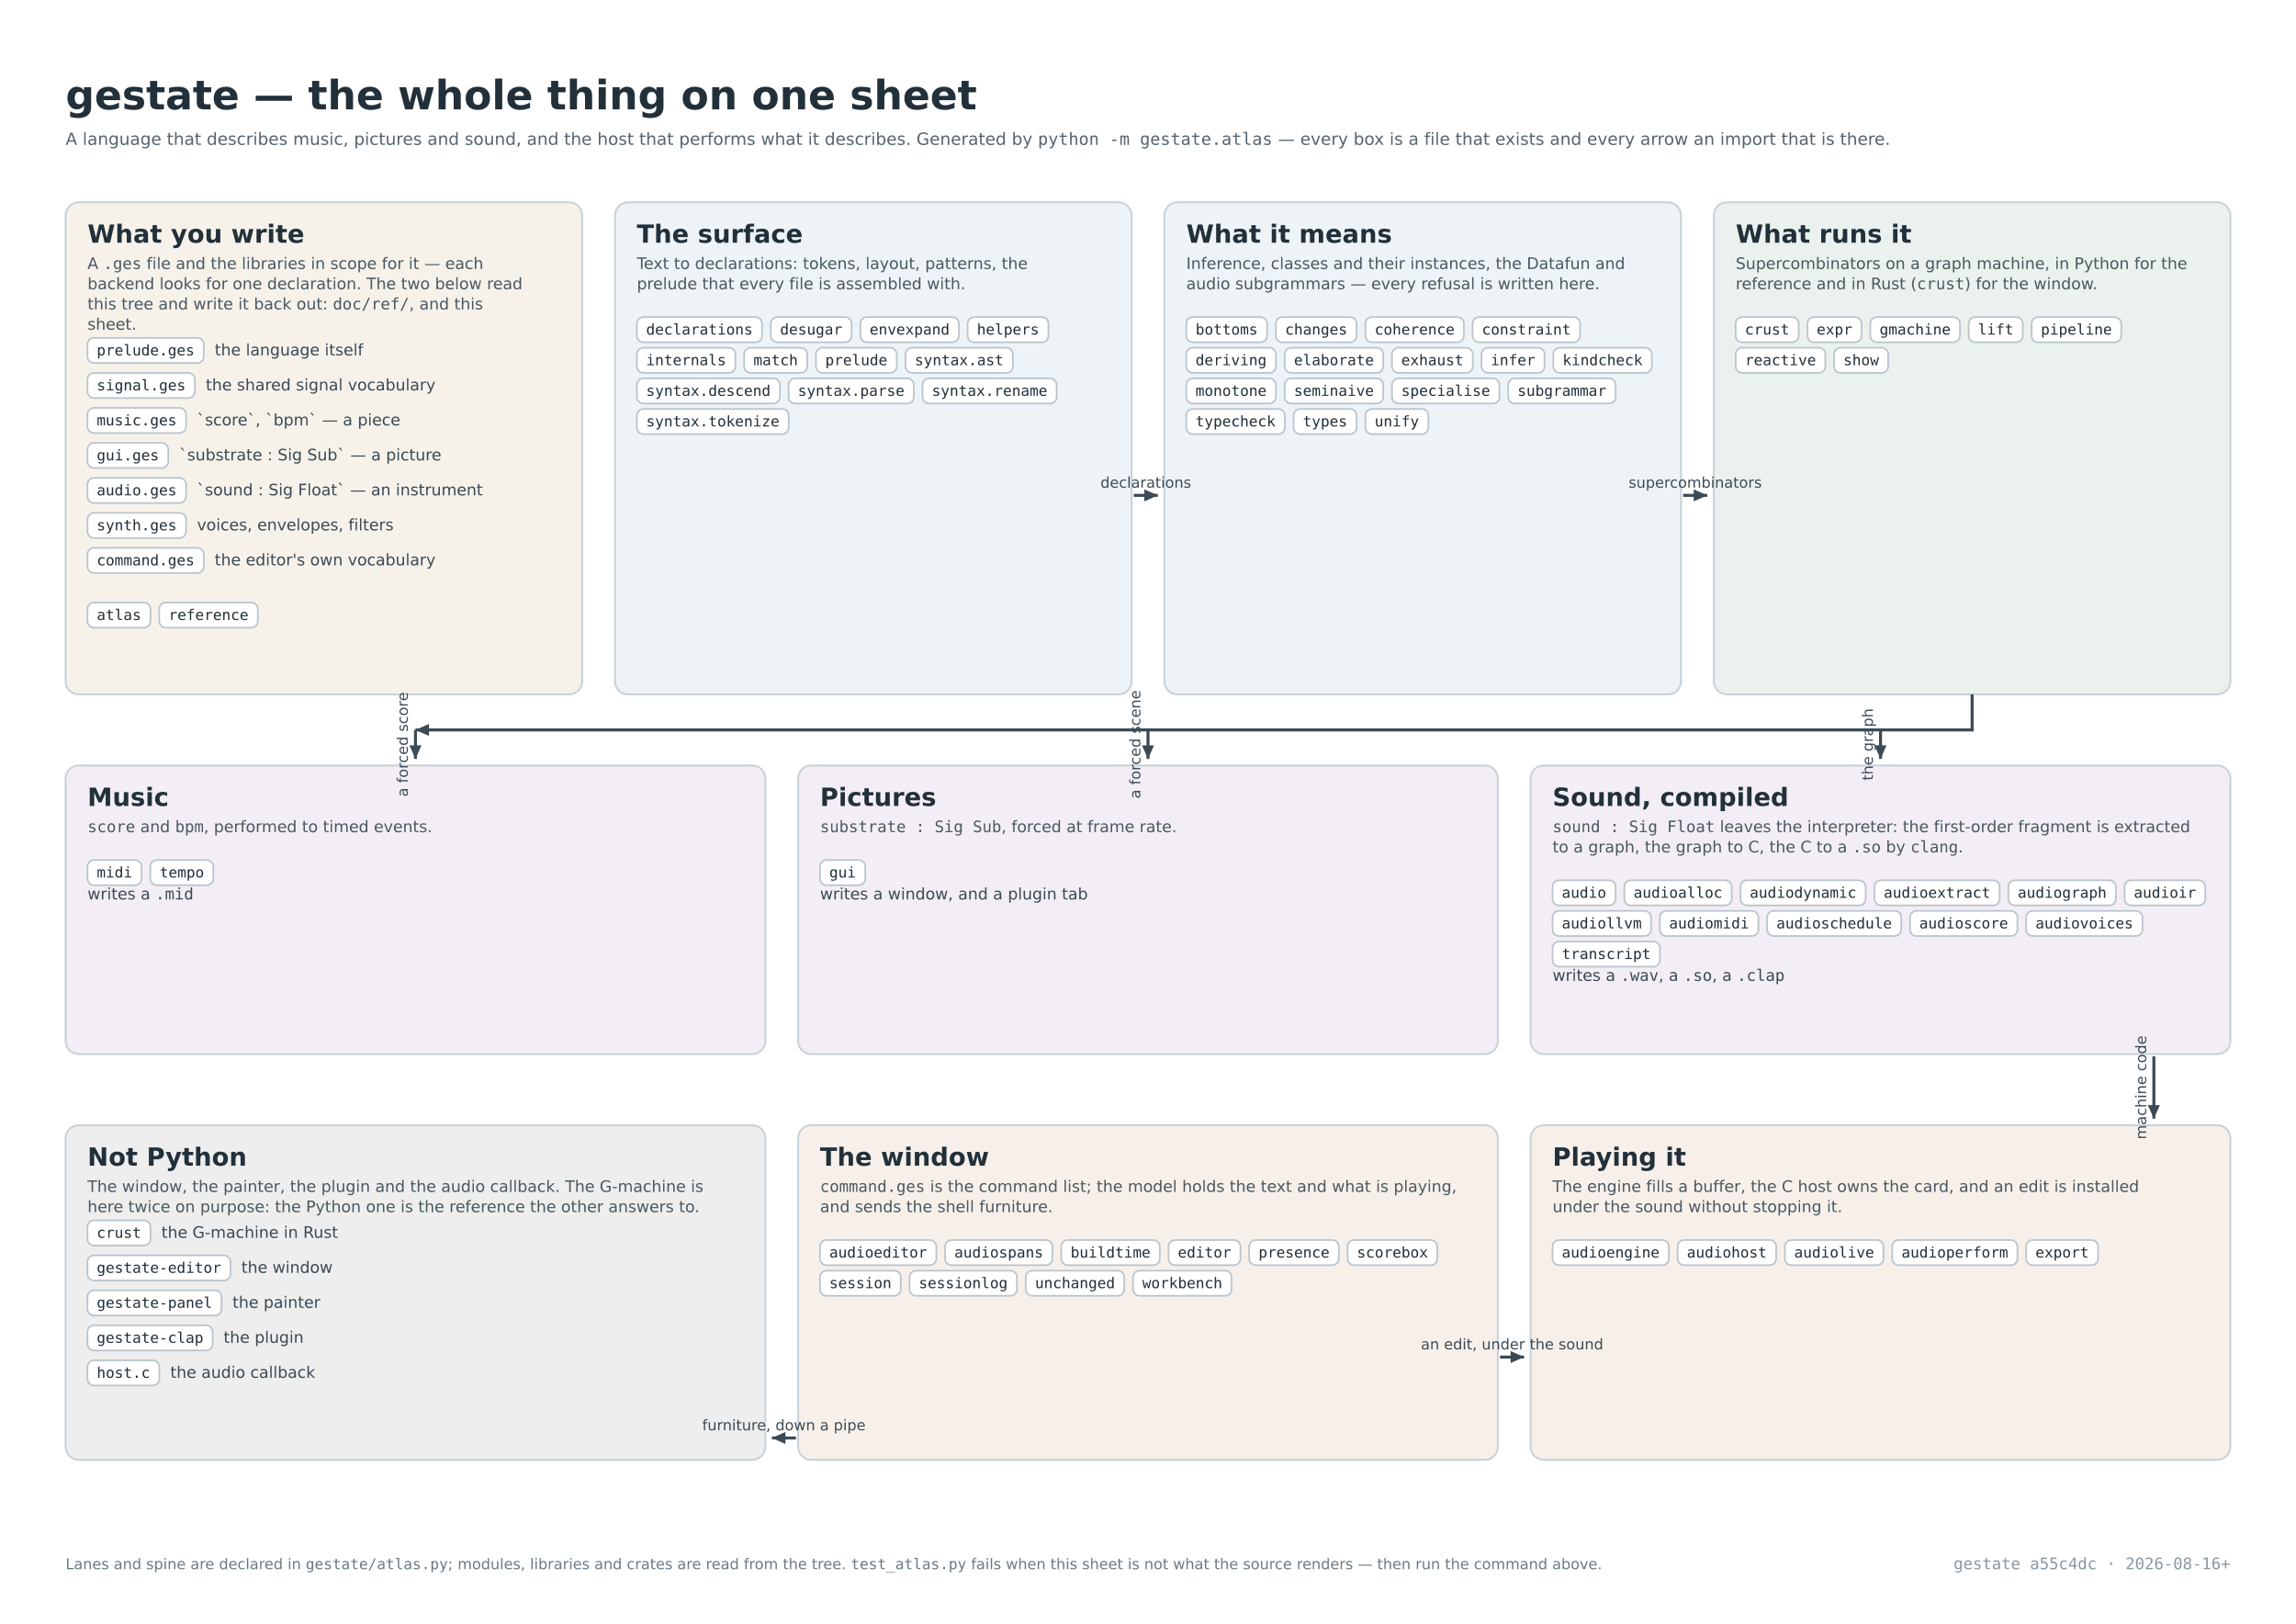
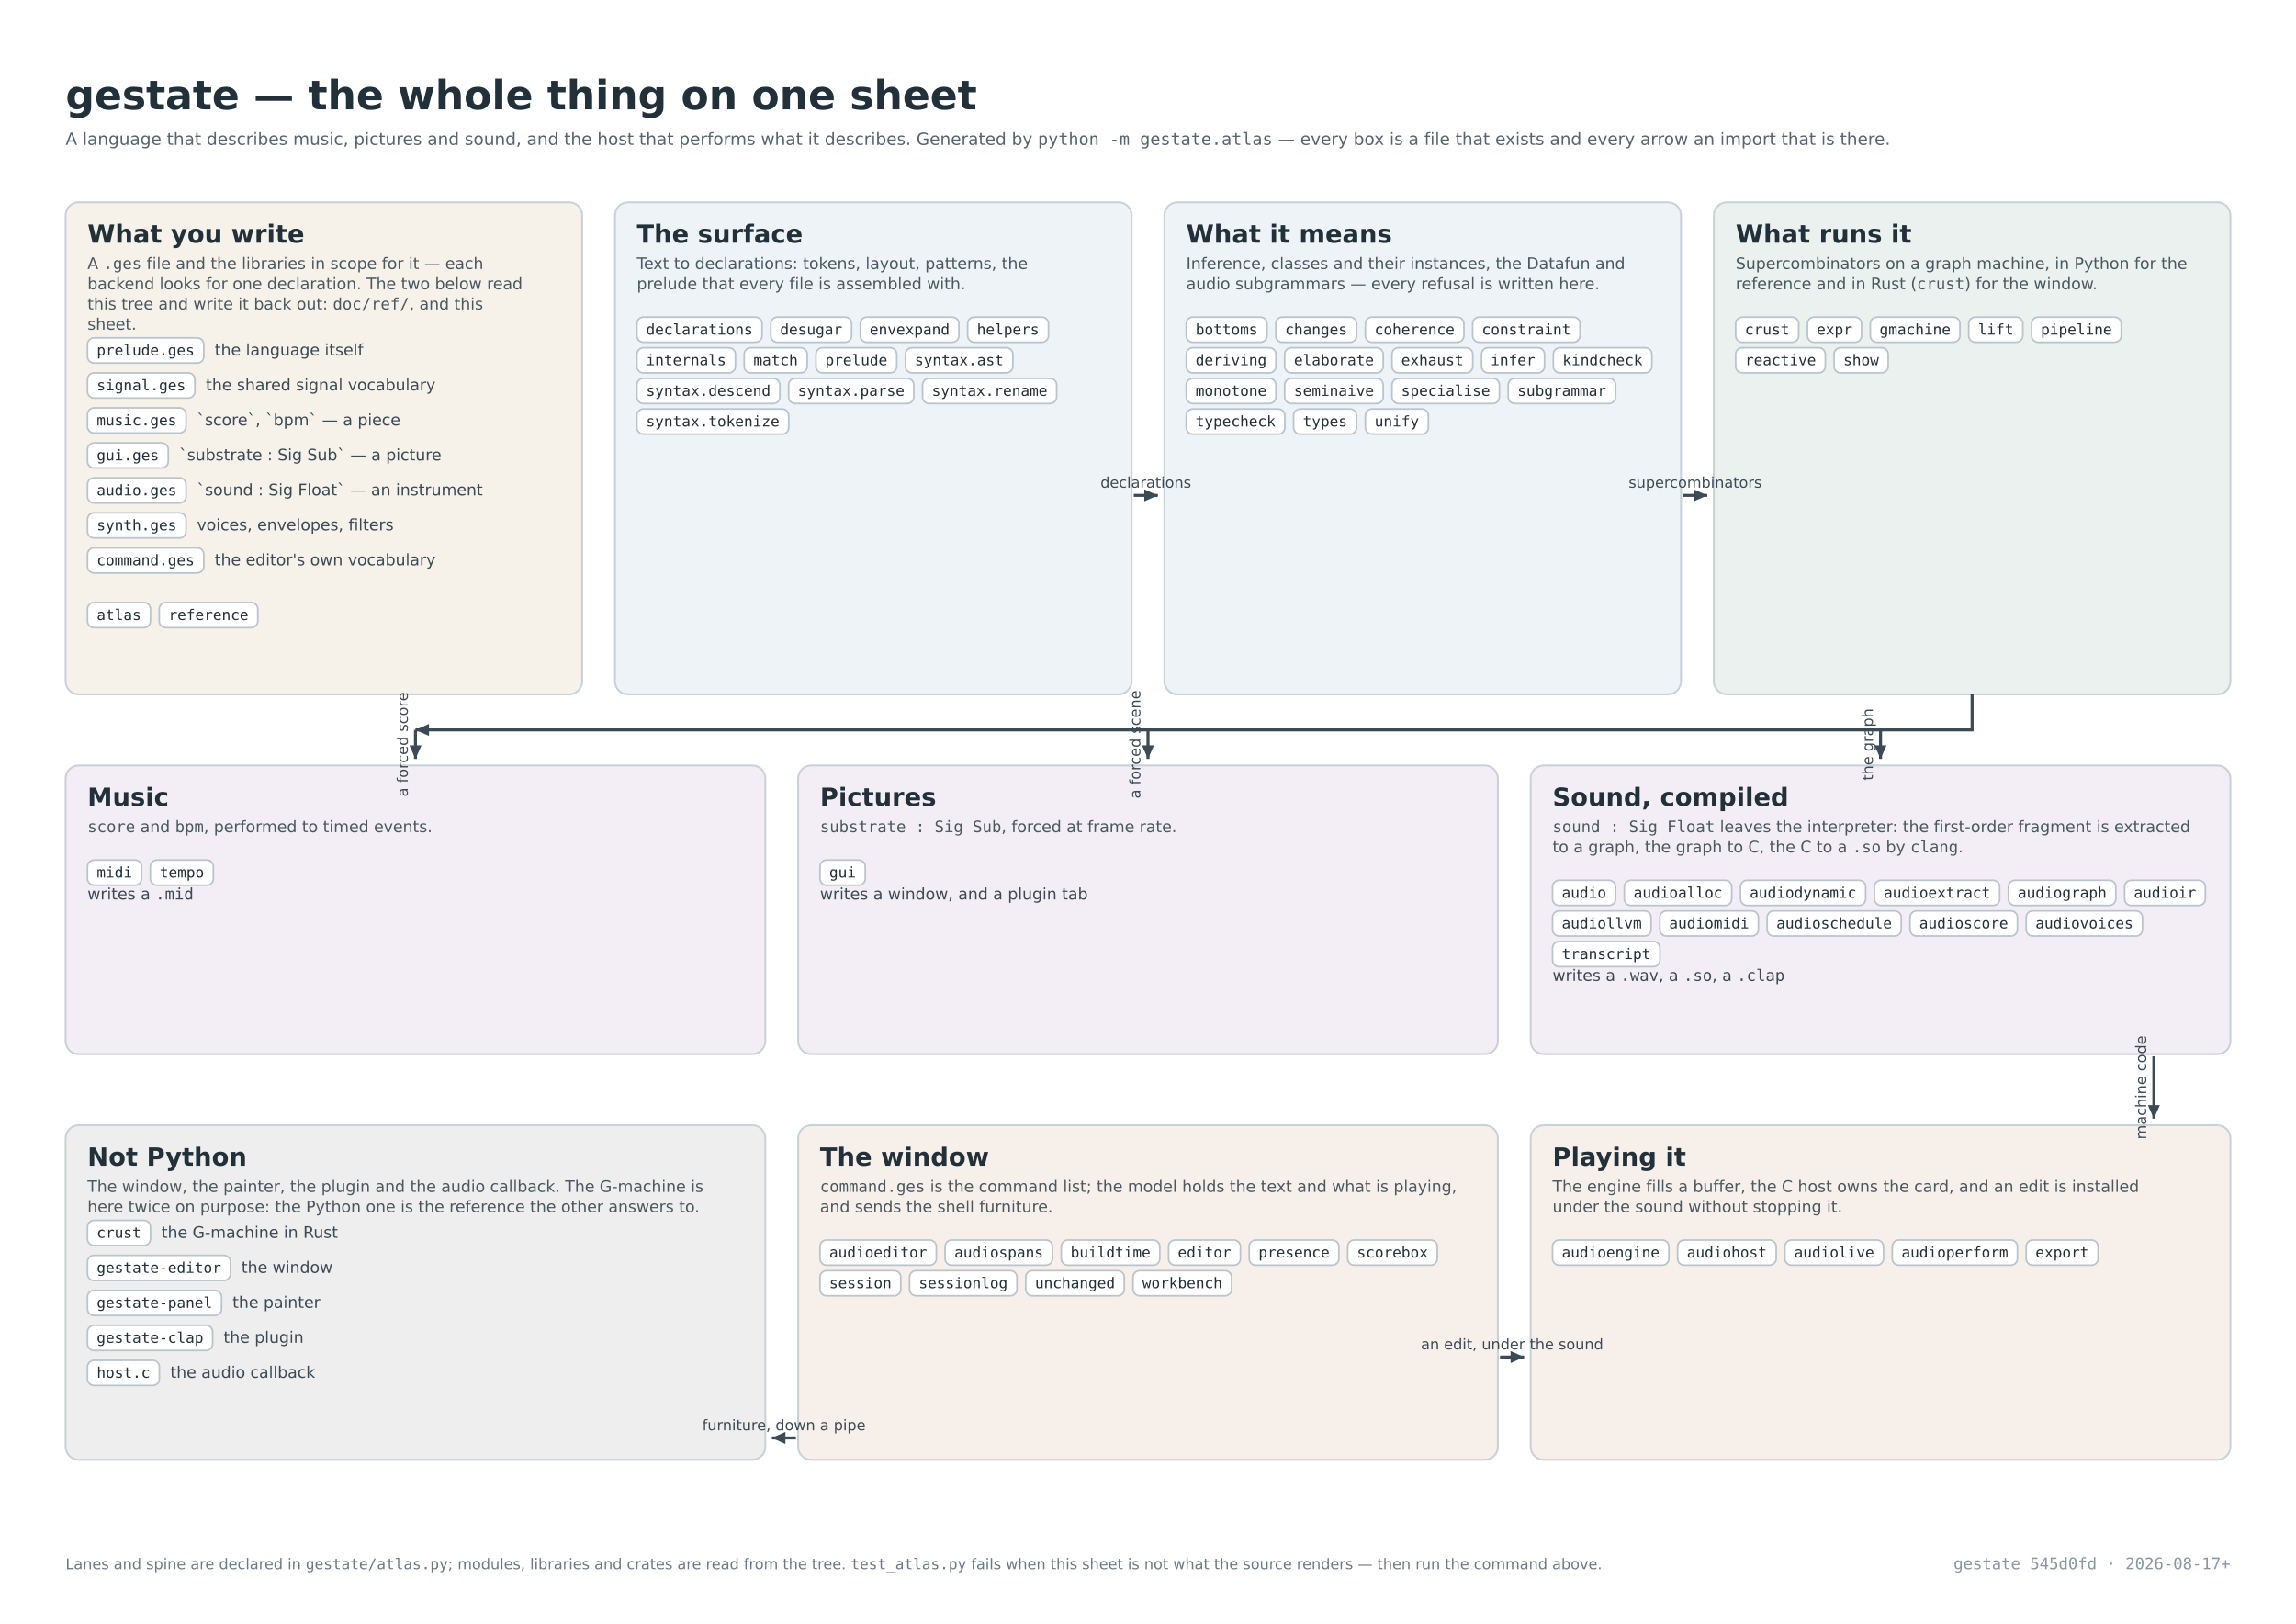
<svg xmlns="http://www.w3.org/2000/svg" width="420mm" height="297mm" viewBox="0 0 420 297">
  <defs>
    <marker id="tip" viewBox="0 0 10 10" refX="9" refY="5" markerWidth="5" markerHeight="5" orient="auto-start-reverse">
      <path d="M 0 1 L 9 5 L 0 9 z" fill="#3b4a55" />
    </marker>
  </defs>
  <style>
  text { font-family: 'DejaVu Sans', Verdana, sans-serif; fill: #22303a; }
  .mono, .chiptext { font-family: 'DejaVu Sans Mono', Consolas, monospace; }
  .title { font-size: 7.4px; font-weight: 700; }
  .subtitle { font-size: 3.1px; fill: #55646e; }
  .foot { font-size: 2.7px; fill: #6b7982; }
  .stamp { font-size: 2.9px; fill: #8a97a0; text-anchor: end; font-family: 'DejaVu Sans Mono', Consolas, monospace; }
  .lane { stroke: #c9d2d8; stroke-width: 0.35; }
  .lanetitle { font-size: 4.6px; font-weight: 700; }
  .step { font-size: 3.6px; font-weight: 700; }
  .stepnum { font-size: 3.2px; fill: #93a2ab; }
  .home { font-size: 2.6px; fill: #6b7982; text-anchor: end; }
  .refuses { font-size: 2.6px; fill: #8a5a5a; }
  .note { font-size: 2.9px; fill: #4a5860; }
  .extra { font-size: 2.9px; fill: #3b4a55; }
  .chip { fill: #ffffff; stroke: #b9c4cc; stroke-width: 0.3; }
  .chiptext { font-size: 2.7px; text-anchor: middle; }
  .edge { stroke: #3b4a55; stroke-width: 0.55; fill: none; }
  .edgetext { font-size: 2.7px; fill: #3b4a55; text-anchor: middle; }
</style>
  <rect x="0" y="0" width="420" height="297" fill="#ffffff" />
  <text class="title" x="12.00" y="20.00">gestate — the whole thing on one sheet</text>
  <text class="subtitle" x="12.00" y="26.50">A language that describes music, pictures and sound, and the host that performs what it describes. Generated by <tspan class="mono">python -m gestate.atlas</tspan> — every box is a file that exists and every arrow an import that is there.</text>
  <text class="foot" x="12.00" y="287.00">Lanes and spine are declared in <tspan class="mono">gestate/atlas.py</tspan>; modules, libraries and crates are read from the tree. <tspan class="mono">test_atlas.py</tspan> fails when this sheet is not what the source renders — then run the command above.</text>
-   <text class="stamp" x="408.00" y="287.00">gestate a55c4dc · 2026-08-16+</text>
+   <text class="stamp" x="408.00" y="287.00">gestate 545d0fd · 2026-08-17+</text>
  <rect class="lane" x="12.00" y="37.00" width="94.50" height="90.00" rx="2.4" style="fill:#f6f2ea" />
  <text class="lanetitle" x="16.00" y="44.40">What you write</text>
  <text class="note" x="16.00" y="49.20">A <tspan class="mono">.ges</tspan> file and the libraries in scope for it — each</text>
  <text class="note" x="16.00" y="52.90">backend looks for one declaration. The two below read</text>
  <text class="note" x="16.00" y="56.60">this tree and write it back out: <tspan class="mono">doc/ref/</tspan>, and this</text>
  <text class="note" x="16.00" y="60.30">sheet.</text>
  <rect class="chip" x="16.00" y="61.80" width="21.28" height="4.6" rx="1.2" />
  <text class="chiptext" x="26.64" y="65.00">prelude.ges</text>
  <text class="extra" x="39.28" y="65.00">the language itself</text>
  <rect class="chip" x="16.00" y="68.20" width="19.65" height="4.6" rx="1.2" />
  <text class="chiptext" x="25.83" y="71.40">signal.ges</text>
  <text class="extra" x="37.65" y="71.40">the shared signal vocabulary</text>
  <rect class="chip" x="16.00" y="74.60" width="18.03" height="4.6" rx="1.2" />
  <text class="chiptext" x="25.01" y="77.80">music.ges</text>
  <text class="extra" x="36.03" y="77.80">`score`, `bpm` — a piece</text>
  <rect class="chip" x="16.00" y="81.00" width="14.78" height="4.6" rx="1.2" />
  <text class="chiptext" x="23.39" y="84.20">gui.ges</text>
  <text class="extra" x="32.78" y="84.20">`substrate : Sig Sub` — a picture</text>
  <rect class="chip" x="16.00" y="87.40" width="18.03" height="4.6" rx="1.2" />
  <text class="chiptext" x="25.01" y="90.60">audio.ges</text>
  <text class="extra" x="36.03" y="90.60">`sound : Sig Float` — an instrument</text>
  <rect class="chip" x="16.00" y="93.80" width="18.03" height="4.6" rx="1.2" />
  <text class="chiptext" x="25.01" y="97.00">synth.ges</text>
  <text class="extra" x="36.03" y="97.00">voices, envelopes, filters</text>
  <rect class="chip" x="16.00" y="100.20" width="21.28" height="4.6" rx="1.2" />
  <text class="chiptext" x="26.64" y="103.40">command.ges</text>
  <text class="extra" x="39.28" y="103.40">the editor's own vocabulary</text>
  <rect class="chip" x="16.00" y="110.20" width="11.53" height="4.6" rx="1.2" />
  <text class="chiptext" x="21.76" y="113.40">atlas</text>
  <rect class="chip" x="29.13" y="110.20" width="18.03" height="4.6" rx="1.2" />
  <text class="chiptext" x="38.14" y="113.40">reference</text>
  <rect class="lane" x="112.50" y="37.00" width="94.50" height="90.00" rx="2.4" style="fill:#eef3f7" />
  <text class="lanetitle" x="116.50" y="44.40">The surface</text>
  <text class="note" x="116.50" y="49.20">Text to declarations: tokens, layout, patterns, the</text>
  <text class="note" x="116.50" y="52.90">prelude that every file is assembled with.</text>
  <rect class="chip" x="116.50" y="58.00" width="22.90" height="4.6" rx="1.2" />
  <text class="chiptext" x="127.95" y="61.20">declarations</text>
  <rect class="chip" x="141.00" y="58.00" width="14.78" height="4.6" rx="1.2" />
  <text class="chiptext" x="148.39" y="61.20">desugar</text>
  <rect class="chip" x="157.38" y="58.00" width="18.03" height="4.6" rx="1.2" />
  <text class="chiptext" x="166.40" y="61.20">envexpand</text>
  <rect class="chip" x="177.01" y="58.00" width="14.78" height="4.6" rx="1.2" />
  <text class="chiptext" x="184.40" y="61.20">helpers</text>
  <rect class="chip" x="116.50" y="63.60" width="18.03" height="4.6" rx="1.2" />
  <text class="chiptext" x="125.51" y="66.80">internals</text>
  <rect class="chip" x="136.13" y="63.60" width="11.53" height="4.6" rx="1.2" />
  <text class="chiptext" x="141.89" y="66.80">match</text>
  <rect class="chip" x="149.26" y="63.60" width="14.78" height="4.6" rx="1.2" />
  <text class="chiptext" x="156.64" y="66.80">prelude</text>
  <rect class="chip" x="165.63" y="63.60" width="19.65" height="4.6" rx="1.2" />
  <text class="chiptext" x="175.46" y="66.80">syntax.ast</text>
  <rect class="chip" x="116.50" y="69.20" width="26.16" height="4.6" rx="1.2" />
  <text class="chiptext" x="129.58" y="72.40">syntax.descend</text>
  <rect class="chip" x="144.26" y="69.20" width="22.90" height="4.6" rx="1.2" />
  <text class="chiptext" x="155.71" y="72.40">syntax.parse</text>
  <rect class="chip" x="168.76" y="69.20" width="24.53" height="4.6" rx="1.2" />
  <text class="chiptext" x="181.03" y="72.40">syntax.rename</text>
  <rect class="chip" x="116.50" y="74.80" width="27.78" height="4.6" rx="1.2" />
  <text class="chiptext" x="130.39" y="78.00">syntax.tokenize</text>
  <rect class="lane" x="213.00" y="37.00" width="94.50" height="90.00" rx="2.4" style="fill:#eef3f7" />
  <text class="lanetitle" x="217.00" y="44.40">What it means</text>
  <text class="note" x="217.00" y="49.20">Inference, classes and their instances, the Datafun and</text>
  <text class="note" x="217.00" y="52.90">audio subgrammars — every refusal is written here.</text>
  <rect class="chip" x="217.00" y="58.00" width="14.78" height="4.6" rx="1.2" />
  <text class="chiptext" x="224.39" y="61.20">bottoms</text>
  <rect class="chip" x="233.38" y="58.00" width="14.78" height="4.6" rx="1.2" />
  <text class="chiptext" x="240.77" y="61.20">changes</text>
  <rect class="chip" x="249.76" y="58.00" width="18.03" height="4.6" rx="1.2" />
  <text class="chiptext" x="258.77" y="61.20">coherence</text>
  <rect class="chip" x="269.38" y="58.00" width="19.65" height="4.6" rx="1.2" />
  <text class="chiptext" x="279.21" y="61.20">constraint</text>
  <rect class="chip" x="217.00" y="63.60" width="16.40" height="4.6" rx="1.2" />
  <text class="chiptext" x="225.20" y="66.80">deriving</text>
  <rect class="chip" x="235.00" y="63.60" width="18.03" height="4.6" rx="1.2" />
  <text class="chiptext" x="244.02" y="66.80">elaborate</text>
  <rect class="chip" x="254.63" y="63.60" width="14.78" height="4.6" rx="1.2" />
  <text class="chiptext" x="262.02" y="66.80">exhaust</text>
  <rect class="chip" x="271.01" y="63.60" width="11.53" height="4.6" rx="1.2" />
  <text class="chiptext" x="276.77" y="66.80">infer</text>
  <rect class="chip" x="284.14" y="63.60" width="18.03" height="4.6" rx="1.2" />
  <text class="chiptext" x="293.15" y="66.80">kindcheck</text>
  <rect class="chip" x="217.00" y="69.20" width="16.40" height="4.6" rx="1.2" />
  <text class="chiptext" x="225.20" y="72.40">monotone</text>
  <rect class="chip" x="235.00" y="69.20" width="18.03" height="4.6" rx="1.2" />
  <text class="chiptext" x="244.02" y="72.40">seminaive</text>
  <rect class="chip" x="254.63" y="69.20" width="19.65" height="4.6" rx="1.2" />
  <text class="chiptext" x="264.46" y="72.40">specialise</text>
  <rect class="chip" x="275.89" y="69.20" width="19.65" height="4.6" rx="1.2" />
  <text class="chiptext" x="285.71" y="72.40">subgrammar</text>
  <rect class="chip" x="217.00" y="74.80" width="18.03" height="4.6" rx="1.2" />
  <text class="chiptext" x="226.01" y="78.00">typecheck</text>
  <rect class="chip" x="236.63" y="74.80" width="11.53" height="4.6" rx="1.2" />
  <text class="chiptext" x="242.39" y="78.00">types</text>
  <rect class="chip" x="249.76" y="74.80" width="11.53" height="4.6" rx="1.2" />
  <text class="chiptext" x="255.52" y="78.00">unify</text>
  <rect class="lane" x="313.50" y="37.00" width="94.50" height="90.00" rx="2.4" style="fill:#eaf1ee" />
  <text class="lanetitle" x="317.50" y="44.40">What runs it</text>
  <text class="note" x="317.50" y="49.20">Supercombinators on a graph machine, in Python for the</text>
  <text class="note" x="317.50" y="52.90">reference and in Rust (<tspan class="mono">crust</tspan>) for the window.</text>
  <rect class="chip" x="317.50" y="58.00" width="11.53" height="4.6" rx="1.2" />
  <text class="chiptext" x="323.26" y="61.20">crust</text>
  <rect class="chip" x="330.63" y="58.00" width="9.90" height="4.6" rx="1.2" />
  <text class="chiptext" x="335.58" y="61.20">expr</text>
  <rect class="chip" x="342.13" y="58.00" width="16.40" height="4.6" rx="1.2" />
  <text class="chiptext" x="350.33" y="61.20">gmachine</text>
  <rect class="chip" x="360.13" y="58.00" width="9.90" height="4.6" rx="1.2" />
  <text class="chiptext" x="365.08" y="61.20">lift</text>
  <rect class="chip" x="371.63" y="58.00" width="16.40" height="4.6" rx="1.2" />
  <text class="chiptext" x="379.83" y="61.20">pipeline</text>
  <rect class="chip" x="317.50" y="63.60" width="16.40" height="4.6" rx="1.2" />
  <text class="chiptext" x="325.70" y="66.80">reactive</text>
  <rect class="chip" x="335.50" y="63.60" width="9.90" height="4.6" rx="1.2" />
  <text class="chiptext" x="340.45" y="66.80">show</text>
  <rect class="lane" x="12.00" y="140.00" width="128.00" height="52.80" rx="2.4" style="fill:#f3eef5" />
  <text class="lanetitle" x="16.00" y="147.40">Music</text>
  <text class="note" x="16.00" y="152.20">
    <tspan class="mono">score</tspan> and <tspan class="mono">bpm</tspan>, performed to timed events.</text>
  <rect class="chip" x="16.00" y="157.30" width="9.90" height="4.6" rx="1.2" />
  <text class="chiptext" x="20.95" y="160.50">midi</text>
  <rect class="chip" x="27.50" y="157.30" width="11.53" height="4.6" rx="1.2" />
  <text class="chiptext" x="33.27" y="160.50">tempo</text>
  <text class="extra" x="16.00" y="164.50">writes a <tspan class="mono">.mid</tspan>
  </text>
  <rect class="lane" x="146.00" y="140.00" width="128.00" height="52.80" rx="2.4" style="fill:#f3eef5" />
  <text class="lanetitle" x="150.00" y="147.40">Pictures</text>
  <text class="note" x="150.00" y="152.20">
    <tspan class="mono">substrate : Sig Sub</tspan>, forced at frame rate.</text>
  <rect class="chip" x="150.00" y="157.30" width="8.28" height="4.6" rx="1.2" />
  <text class="chiptext" x="154.14" y="160.50">gui</text>
  <text class="extra" x="150.00" y="164.50">writes a window, and a plugin tab</text>
  <rect class="lane" x="280.00" y="140.00" width="128.00" height="52.80" rx="2.4" style="fill:#f3eef5" />
  <text class="lanetitle" x="284.00" y="147.40">Sound, compiled</text>
  <text class="note" x="284.00" y="152.20">
    <tspan class="mono">sound : Sig Float</tspan> leaves the interpreter: the first-order fragment is extracted</text>
  <text class="note" x="284.00" y="155.90">to a graph, the graph to C, the C to a <tspan class="mono">.so</tspan> by <tspan class="mono">clang</tspan>.</text>
  <rect class="chip" x="284.00" y="161.00" width="11.53" height="4.6" rx="1.2" />
  <text class="chiptext" x="289.76" y="164.20">audio</text>
  <rect class="chip" x="297.13" y="161.00" width="19.65" height="4.6" rx="1.2" />
  <text class="chiptext" x="306.95" y="164.20">audioalloc</text>
  <rect class="chip" x="318.38" y="161.00" width="22.90" height="4.6" rx="1.2" />
  <text class="chiptext" x="329.83" y="164.20">audiodynamic</text>
  <rect class="chip" x="342.89" y="161.00" width="22.90" height="4.6" rx="1.2" />
  <text class="chiptext" x="354.34" y="164.20">audioextract</text>
  <rect class="chip" x="367.39" y="161.00" width="19.65" height="4.6" rx="1.2" />
  <text class="chiptext" x="377.22" y="164.20">audiograph</text>
  <rect class="chip" x="388.64" y="161.00" width="14.78" height="4.6" rx="1.2" />
  <text class="chiptext" x="396.03" y="164.20">audioir</text>
  <rect class="chip" x="284.00" y="166.60" width="18.03" height="4.6" rx="1.2" />
  <text class="chiptext" x="293.01" y="169.80">audiollvm</text>
  <rect class="chip" x="303.63" y="166.60" width="18.03" height="4.6" rx="1.2" />
  <text class="chiptext" x="312.64" y="169.80">audiomidi</text>
  <rect class="chip" x="323.26" y="166.60" width="24.53" height="4.6" rx="1.2" />
  <text class="chiptext" x="335.52" y="169.80">audioschedule</text>
  <rect class="chip" x="349.39" y="166.60" width="19.65" height="4.6" rx="1.2" />
  <text class="chiptext" x="359.21" y="169.80">audioscore</text>
  <rect class="chip" x="370.64" y="166.60" width="21.28" height="4.6" rx="1.2" />
  <text class="chiptext" x="381.28" y="169.80">audiovoices</text>
  <rect class="chip" x="284.00" y="172.20" width="19.65" height="4.6" rx="1.2" />
  <text class="chiptext" x="293.83" y="175.40">transcript</text>
  <text class="extra" x="284.00" y="179.40">writes a <tspan class="mono">.wav</tspan>, a <tspan class="mono">.so</tspan>, a <tspan class="mono">.clap</tspan>
  </text>
  <rect class="lane" x="12.00" y="205.80" width="128.00" height="61.20" rx="2.4" style="fill:#eeeeee" />
  <text class="lanetitle" x="16.00" y="213.20">Not Python</text>
  <text class="note" x="16.00" y="218.00">The window, the painter, the plugin and the audio callback. The G-machine is</text>
  <text class="note" x="16.00" y="221.70">here twice on purpose: the Python one is the reference the other answers to.</text>
  <rect class="chip" x="16.00" y="223.20" width="11.53" height="4.6" rx="1.2" />
  <text class="chiptext" x="21.76" y="226.40">crust</text>
  <text class="extra" x="29.53" y="226.40">the G-machine in Rust</text>
  <rect class="chip" x="16.00" y="229.60" width="26.16" height="4.6" rx="1.2" />
  <text class="chiptext" x="29.08" y="232.80">gestate-editor</text>
  <text class="extra" x="44.16" y="232.80">the window</text>
  <rect class="chip" x="16.00" y="236.00" width="24.53" height="4.6" rx="1.2" />
  <text class="chiptext" x="28.27" y="239.20">gestate-panel</text>
  <text class="extra" x="42.53" y="239.20">the painter</text>
  <rect class="chip" x="16.00" y="242.40" width="22.90" height="4.6" rx="1.2" />
  <text class="chiptext" x="27.45" y="245.60">gestate-clap</text>
  <text class="extra" x="40.90" y="245.60">the plugin</text>
  <rect class="chip" x="16.00" y="248.80" width="13.15" height="4.6" rx="1.2" />
  <text class="chiptext" x="22.58" y="252.00">host.c</text>
  <text class="extra" x="31.15" y="252.00">the audio callback</text>
  <rect class="lane" x="146.00" y="205.80" width="128.00" height="61.20" rx="2.4" style="fill:#f7f0ea" />
  <text class="lanetitle" x="150.00" y="213.20">The window</text>
  <text class="note" x="150.00" y="218.00">
    <tspan class="mono">command.ges</tspan> is the command list; the model holds the text and what is playing,</text>
  <text class="note" x="150.00" y="221.70">and sends the shell furniture.</text>
  <rect class="chip" x="150.00" y="226.80" width="21.28" height="4.6" rx="1.2" />
  <text class="chiptext" x="160.64" y="230.00">audioeditor</text>
  <rect class="chip" x="172.88" y="226.80" width="19.65" height="4.6" rx="1.2" />
  <text class="chiptext" x="182.71" y="230.00">audiospans</text>
  <rect class="chip" x="194.13" y="226.80" width="18.03" height="4.6" rx="1.2" />
  <text class="chiptext" x="203.15" y="230.00">buildtime</text>
  <rect class="chip" x="213.76" y="226.80" width="13.15" height="4.6" rx="1.2" />
  <text class="chiptext" x="220.34" y="230.00">editor</text>
  <rect class="chip" x="228.51" y="226.80" width="16.40" height="4.6" rx="1.2" />
  <text class="chiptext" x="236.72" y="230.00">presence</text>
  <rect class="chip" x="246.52" y="226.80" width="16.40" height="4.6" rx="1.2" />
  <text class="chiptext" x="254.72" y="230.00">scorebox</text>
  <rect class="chip" x="150.00" y="232.40" width="14.78" height="4.6" rx="1.2" />
  <text class="chiptext" x="157.39" y="235.60">session</text>
  <rect class="chip" x="166.38" y="232.40" width="19.65" height="4.6" rx="1.2" />
  <text class="chiptext" x="176.20" y="235.60">sessionlog</text>
  <rect class="chip" x="187.63" y="232.40" width="18.03" height="4.6" rx="1.2" />
  <text class="chiptext" x="196.65" y="235.60">unchanged</text>
  <rect class="chip" x="207.26" y="232.40" width="18.03" height="4.6" rx="1.2" />
  <text class="chiptext" x="216.27" y="235.60">workbench</text>
  <rect class="lane" x="280.00" y="205.80" width="128.00" height="61.20" rx="2.4" style="fill:#f7f0ea" />
  <text class="lanetitle" x="284.00" y="213.20">Playing it</text>
  <text class="note" x="284.00" y="218.00">The engine fills a buffer, the C host owns the card, and an edit is installed</text>
  <text class="note" x="284.00" y="221.70">under the sound without stopping it.</text>
  <rect class="chip" x="284.00" y="226.80" width="21.28" height="4.6" rx="1.2" />
  <text class="chiptext" x="294.64" y="230.00">audioengine</text>
  <rect class="chip" x="306.88" y="226.80" width="18.03" height="4.6" rx="1.2" />
  <text class="chiptext" x="315.89" y="230.00">audiohost</text>
  <rect class="chip" x="326.51" y="226.80" width="18.03" height="4.6" rx="1.2" />
  <text class="chiptext" x="335.52" y="230.00">audiolive</text>
  <rect class="chip" x="346.14" y="226.80" width="22.90" height="4.6" rx="1.2" />
  <text class="chiptext" x="357.59" y="230.00">audioperform</text>
  <rect class="chip" x="370.64" y="226.80" width="13.15" height="4.6" rx="1.2" />
  <text class="chiptext" x="377.22" y="230.00">export</text>
  <path class="edge" d="M360.75,127.00 L360.75,133.50 L76.00,133.50" marker-end="url(#tip)" />
  <path class="edge" d="M207.40,90.60 L211.80,90.60" marker-end="url(#tip)" />
  <text class="edgetext" x="209.60" y="89.20">declarations</text>
  <path class="edge" d="M307.90,90.60 L312.30,90.60" marker-end="url(#tip)" />
  <text class="edgetext" x="310.10" y="89.20">supercombinators</text>
  <path class="edge" d="M76.00,133.50 L76.00,138.80" marker-end="url(#tip)" />
  <text class="edgetext" x="76.00" y="134.75" transform="rotate(-90 76.00 136.15)">a forced score</text>
  <path class="edge" d="M210.00,133.50 L210.00,138.80" marker-end="url(#tip)" />
  <text class="edgetext" x="210.00" y="134.75" transform="rotate(-90 210.00 136.15)">a forced scene</text>
  <path class="edge" d="M344.00,133.50 L344.00,138.80" marker-end="url(#tip)" />
  <text class="edgetext" x="344.00" y="134.75" transform="rotate(-90 344.00 136.15)">the graph</text>
  <path class="edge" d="M394.00,193.20 L394.00,204.60" marker-end="url(#tip)" />
  <text class="edgetext" x="394.00" y="197.50" transform="rotate(-90 394.00 198.90)">machine code</text>
  <path class="edge" d="M274.40,248.20 L278.80,248.20" marker-end="url(#tip)" />
  <text class="edgetext" x="276.60" y="246.80">an edit, under the sound</text>
  <path class="edge" d="M145.60,263.00 L141.20,263.00" marker-end="url(#tip)" />
  <text class="edgetext" x="143.40" y="261.60">furniture, down a pipe</text>
</svg>
